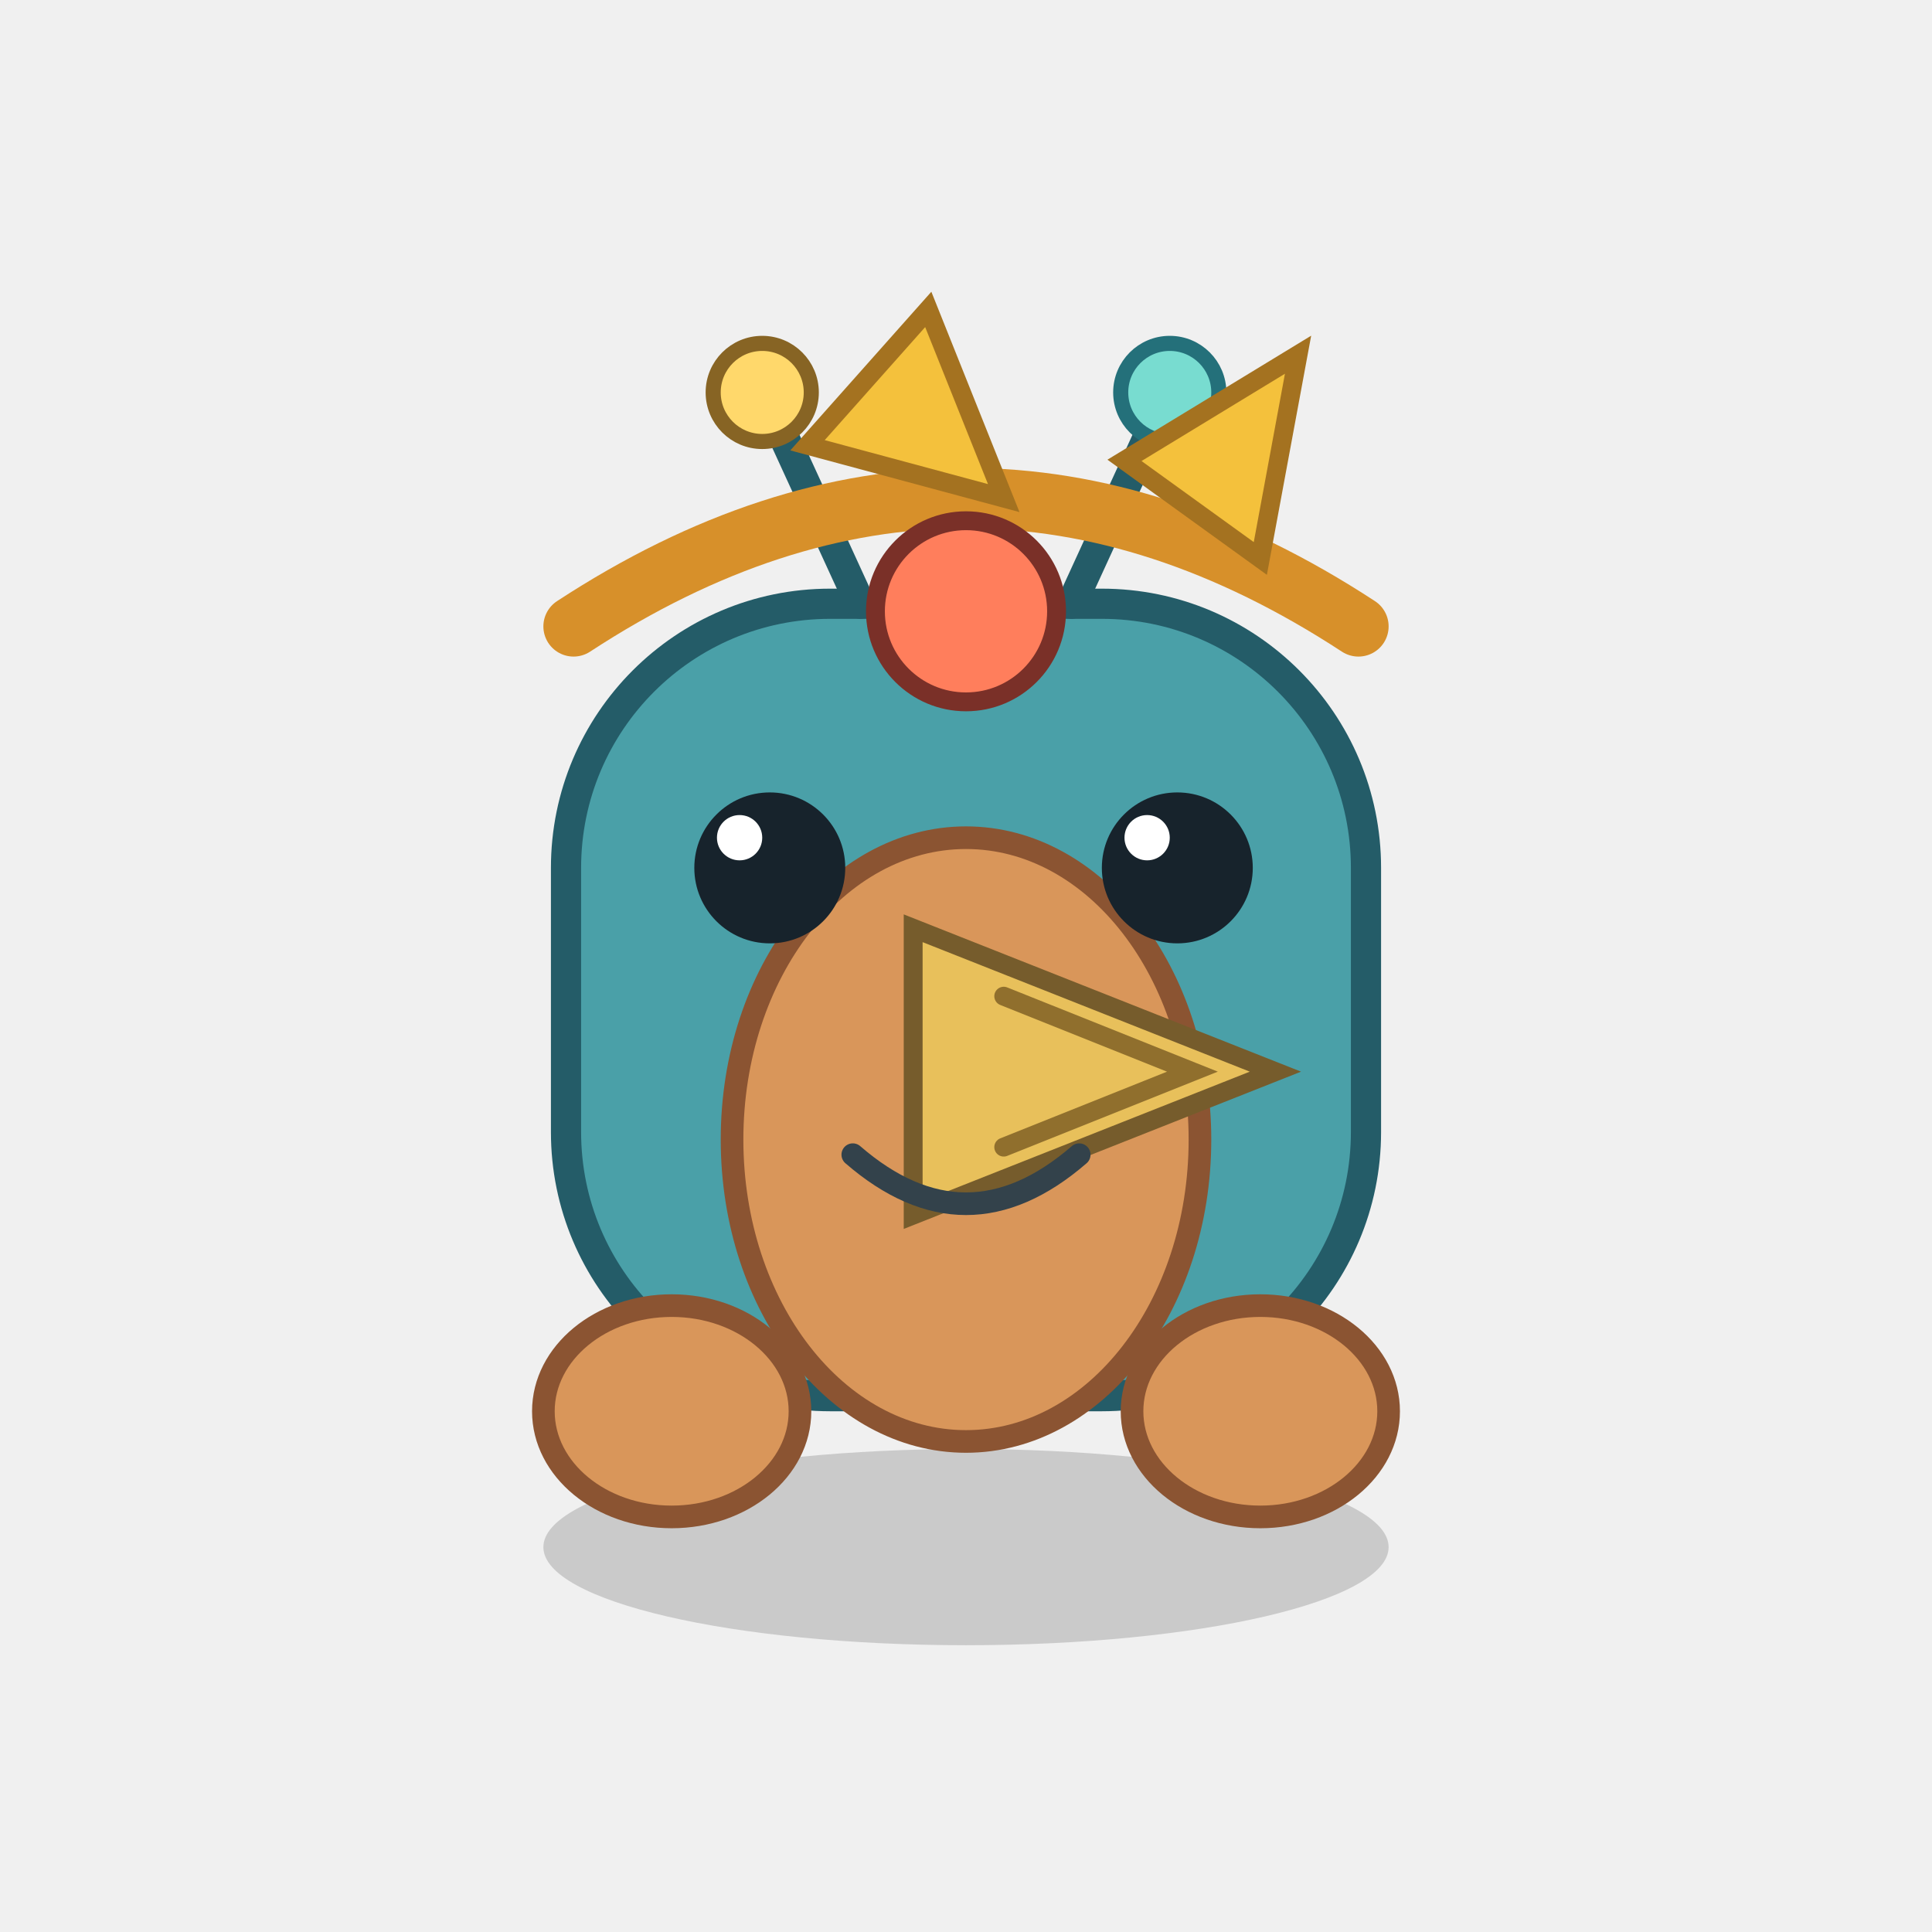
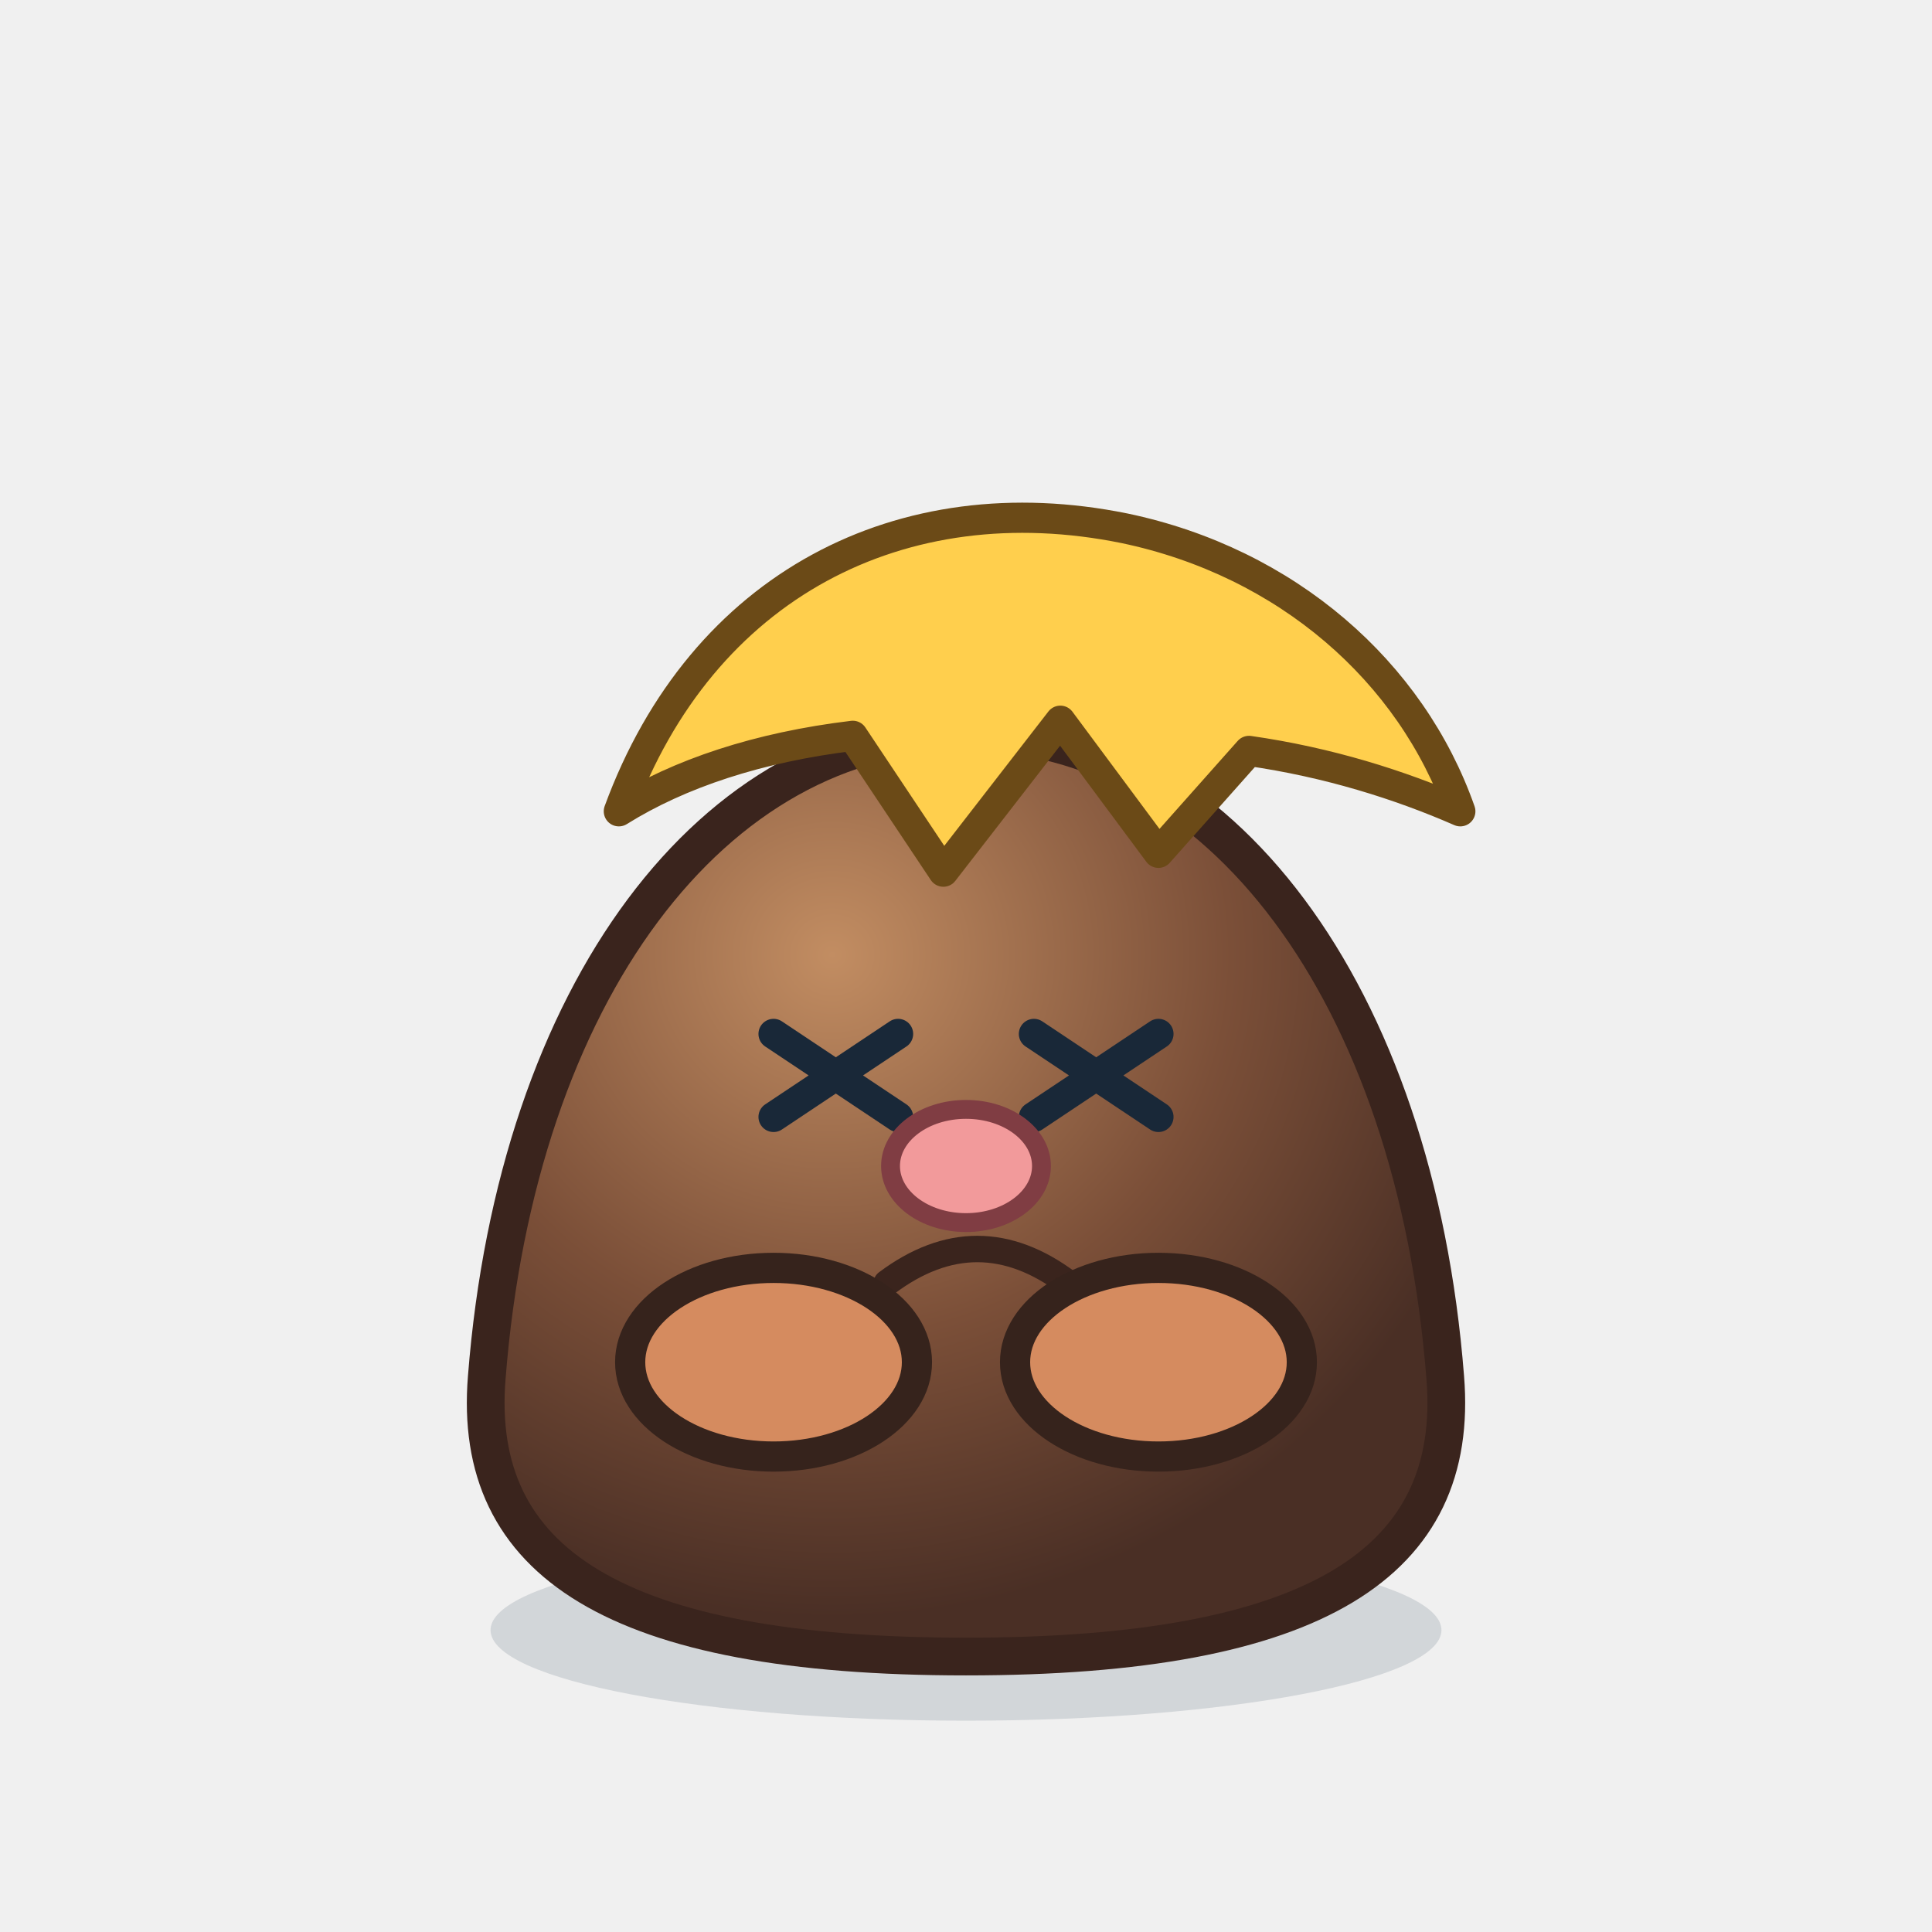
<svg xmlns="http://www.w3.org/2000/svg" width="512" height="512" viewBox="0 0 512 512">
-   <g transform="translate(0 0)" opacity="1.0">
-     <ellipse cx="256" cy="410" rx="112" ry="26" fill="#000" opacity=".16" />
-     <rect x="150" y="160" width="212" height="210" rx="70" fill="#4AA0A8" stroke="#245C68" stroke-width="8" />
-     <ellipse cx="256" cy="302" rx="62" ry="80" fill="#D9965A" stroke="#8B5432" stroke-width="6" />
-     <polygon points="242,246 338,284 242,322" fill="#E8C05B" stroke="#765C2C" stroke-width="5" />
-     <path d="M266 264 L316 284 L266 304" stroke="#906F2D" stroke-width="5" fill="none" stroke-linecap="round" />
-     <circle cx="204" cy="230" r="20" fill="#17232C" />
-     <circle cx="196" cy="222" r="6" fill="#fff" />
-     <circle cx="312" cy="230" r="20" fill="#17232C" />
-     <circle cx="304" cy="222" r="6" fill="#fff" />
-     <path d="M226 306 Q256 332 286 306" stroke="#33424B" stroke-width="6" fill="none" stroke-linecap="round" />
-     <ellipse cx="178" cy="374" rx="34" ry="28" fill="#D9965A" stroke="#8B5432" stroke-width="6" />
-     <ellipse cx="334" cy="374" rx="34" ry="28" fill="#D9965A" stroke="#8B5432" stroke-width="6" />
-     <path d="M228 160 L206 112 M284 160 L306 112" stroke="#245C68" stroke-width="8" stroke-linecap="round" />
-     <circle cx="202" cy="104" r="13" fill="#FFD86B" stroke="#876424" stroke-width="4" />
-     <circle cx="310" cy="104" r="13" fill="#78DCD0" stroke="#24707A" stroke-width="4" />
-     <path d="M152 166 Q256 98 360 166" stroke="#D7902A" stroke-width="16" fill="none" stroke-linecap="round" />
-     <polygon points="214,118 246,82 266,132" fill="#F4C13C" stroke="#A47220" stroke-width="5" />
-     <polygon points="298,122 344,94 334,148" fill="#F4C13C" stroke="#A47220" stroke-width="5" />
-     <circle cx="256" cy="162" r="24" fill="#FF7E5C" stroke="#7A3028" stroke-width="5" />
-   </g>
+   <defs>
+     <radialGradient id="fur" cx="36%" cy="24%" r="72%">
+       <stop offset="0" stop-color="#c28d62" />
+       <stop offset=".58" stop-color="#7b4f38" />
+       <stop offset="1" stop-color="#4a2f25" />
+     </radialGradient>
+   </defs>
+   <ellipse cx="256" cy="432" rx="126" ry="24" fill="#183047" opacity=".14" />
+   <path d="M129 365c8-102 60-171 127-171s119 69 127 171c4 49-34 74-127 74s-131-25-127-74Z" fill="url(#fur)" stroke="#3a241d" stroke-width="10" />
+   <path d="M164 215c22-60 75-87 134-75 43 9 76 38 89 75-16-7-35-13-56-16l-24 27-26-35-31 40-24-36c-25 3-46 10-62 20Z" fill="#ffcf4d" stroke="#6b4a17" stroke-width="8" stroke-linejoin="round" />
+   <path d="M205 274l33 22M238 274l-33 22M274 274l33 22M307 274l-33 22" stroke="#192838" stroke-width="8" stroke-linecap="round" />
+   <ellipse cx="256" cy="309" rx="20" ry="15" fill="#f29a9b" stroke="#803d43" stroke-width="5" />
+   <path d="M235 340c16-12 32-12 48 0" fill="none" stroke="#3a241d" stroke-width="7" stroke-linecap="round" />
+   <ellipse cx="205" cy="361" rx="38" ry="25" fill="#d58b5f" stroke="#36231c" stroke-width="8" />
+   <ellipse cx="307" cy="361" rx="38" ry="25" fill="#d58b5f" stroke="#36231c" stroke-width="8" />
</svg>
